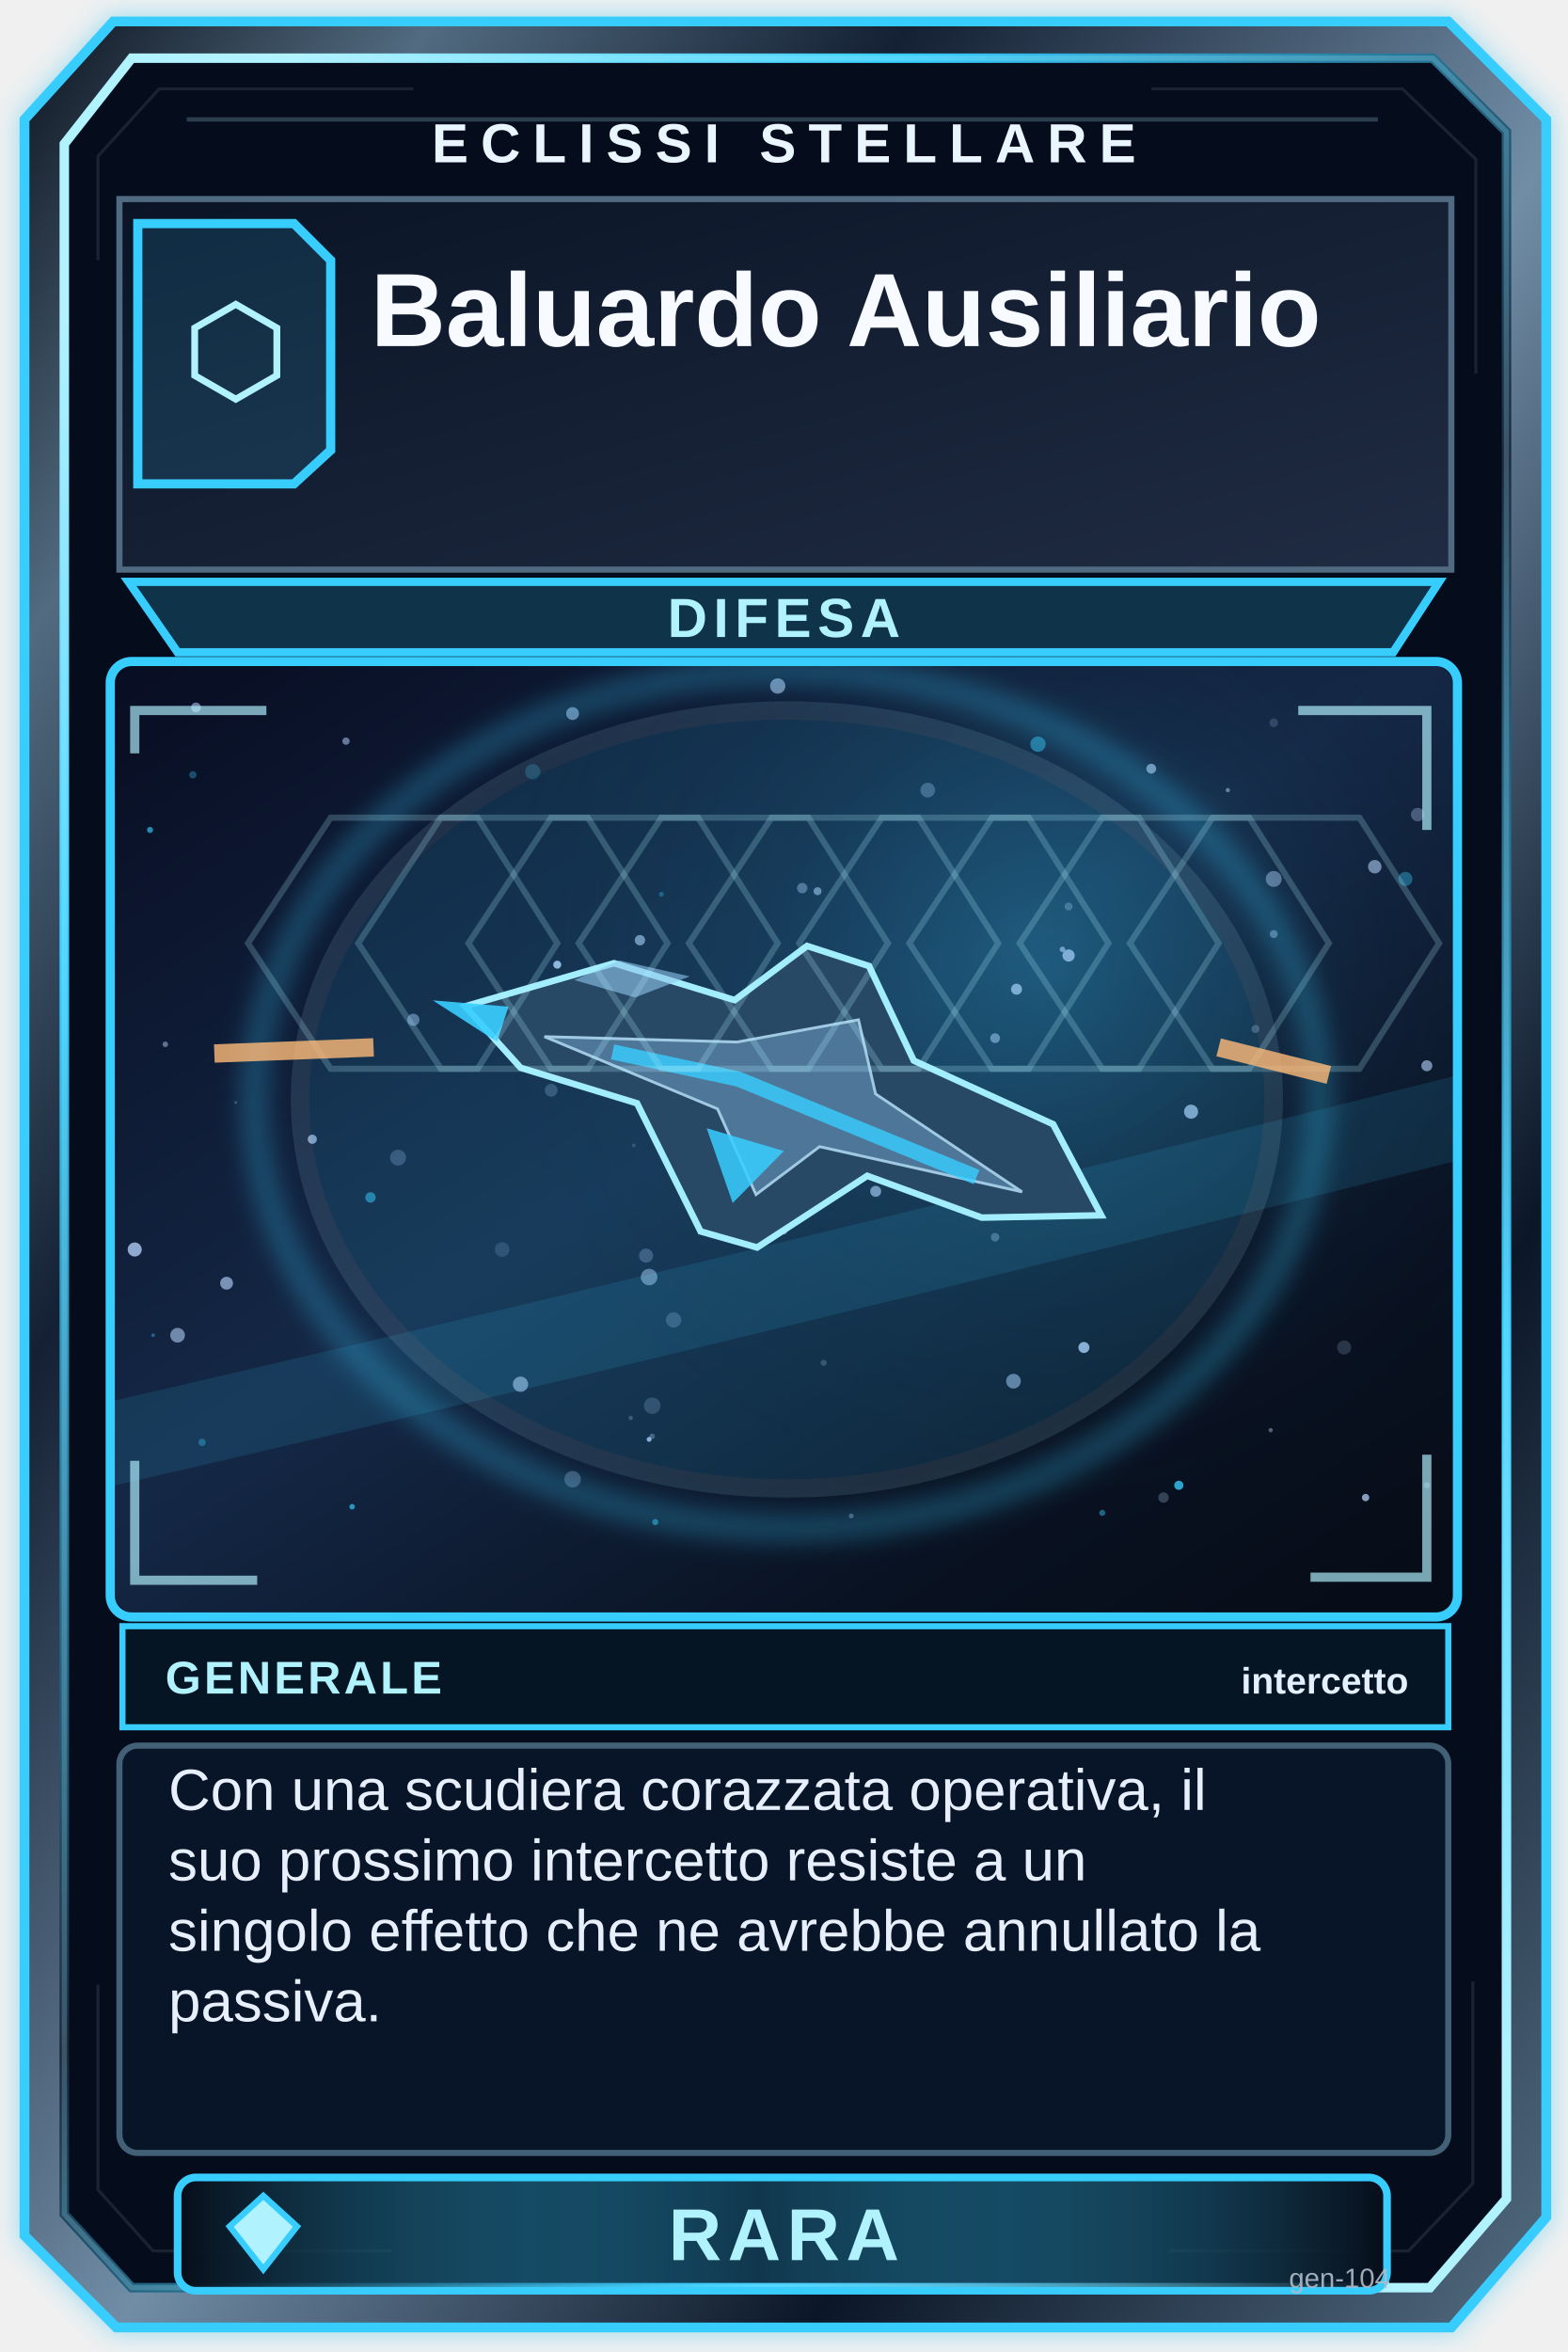
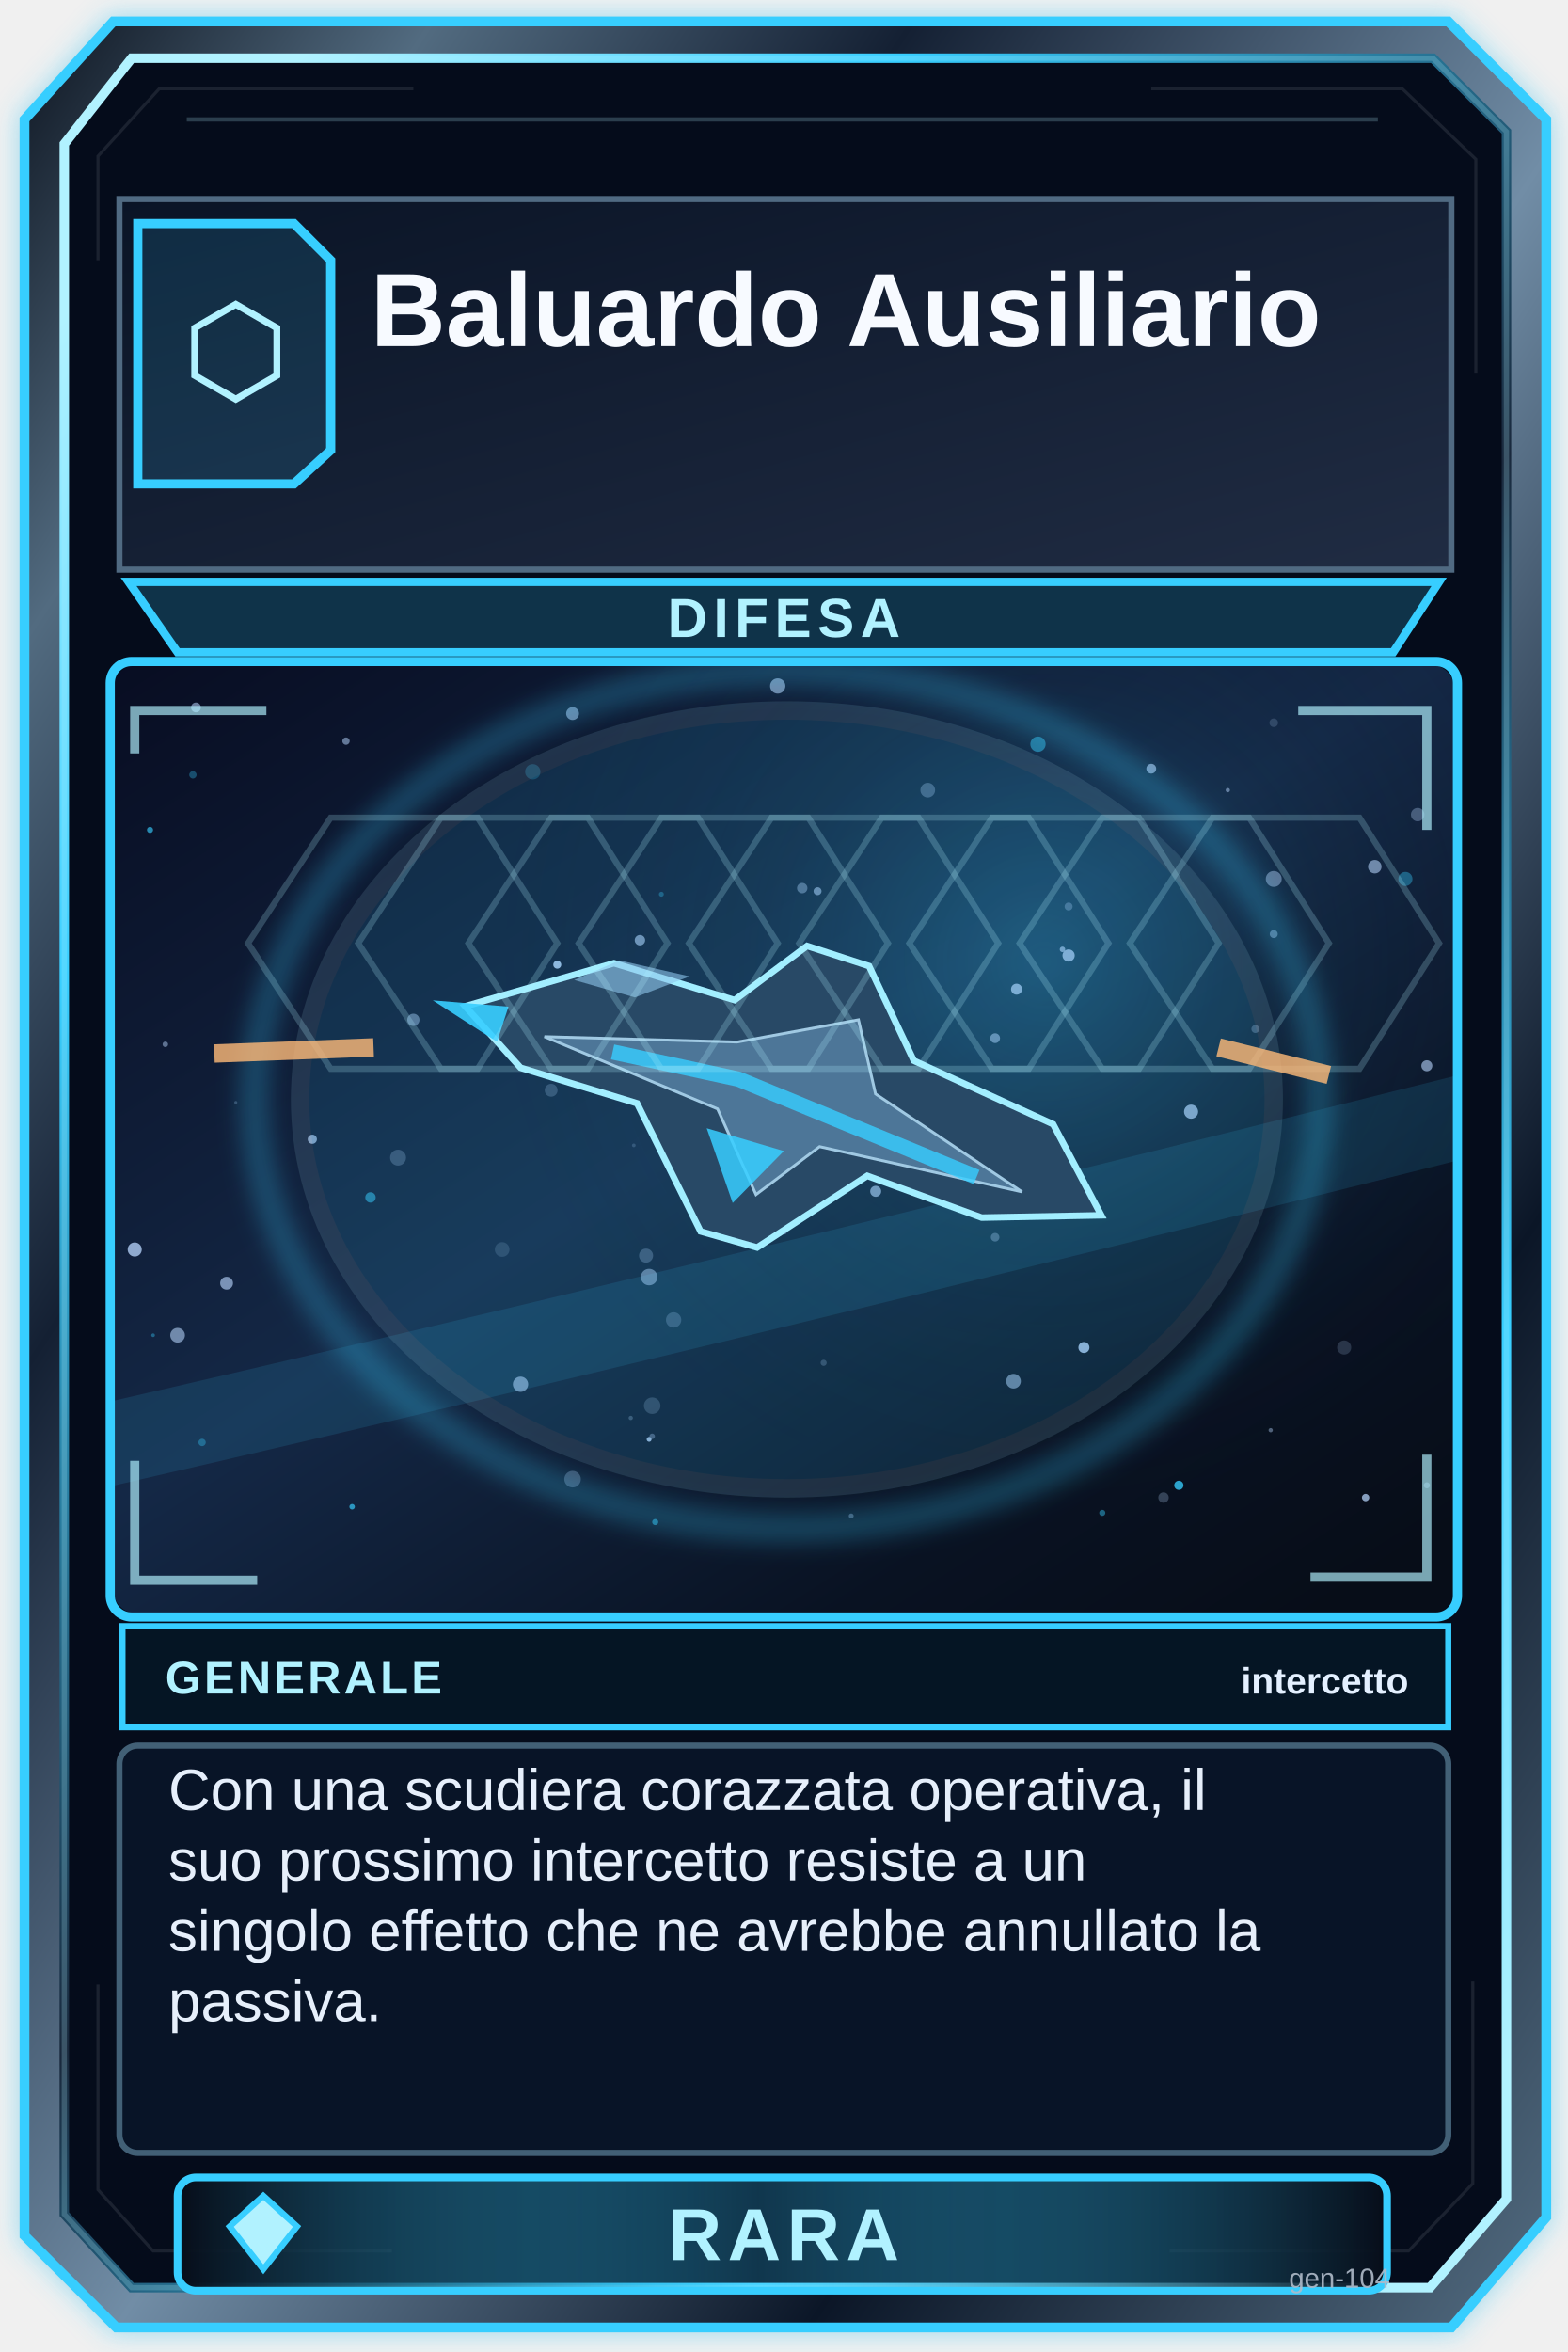
<svg xmlns="http://www.w3.org/2000/svg" width="512" height="768" viewBox="0 0 512 768" role="img" aria-label="Baluardo Ausiliario · DIFESA · RARA">
  <defs>
    <linearGradient id="metal" x1="0" y1="0" x2="1" y2="1">
      <stop stop-color="#101824" />
      <stop offset=".13" stop-color="#526b80" />
      <stop offset=".29" stop-color="#142033" />
      <stop offset=".53" stop-color="#718da6" />
      <stop offset=".76" stop-color="#0b1627" />
      <stop offset="1" stop-color="#526b80" />
    </linearGradient>
    <linearGradient id="rim" x1=".15" y1="0" x2=".87" y2="1">
      <stop stop-color="#b1f2ff" />
      <stop offset=".2" stop-color="#37ceff" />
      <stop offset=".52" stop-color="#19283c" />
      <stop offset=".78" stop-color="#37ceff" />
      <stop offset="1" stop-color="#b1f2ff" />
    </linearGradient>
    <linearGradient id="spaceSky" x1="0" y1="0" x2=".9" y2="1">
      <stop stop-color="#080d22" />
      <stop offset=".49" stop-color="#142846" />
      <stop offset=".82" stop-color="#091222" />
      <stop offset="1" stop-color="#070d18" />
    </linearGradient>
    <radialGradient id="planet">
      <stop stop-color="#37ceff" stop-opacity=".65" />
      <stop offset=".52" stop-color="#194761" stop-opacity=".42" />
      <stop offset="1" stop-color="#0a1529" stop-opacity=".05" />
    </radialGradient>
    <linearGradient id="titlePanel" x1="0" x2="1" y1="0" y2="1">
      <stop stop-color="#0a1426" />
      <stop offset="1" stop-color="#202c43" />
    </linearGradient>
    <linearGradient id="rarityShine" x1="0" y1="0" x2="1" y2="0">
      <stop stop-color="#070d19" />
      <stop offset=".48" stop-color="#37ceff" stop-opacity="0.22" />
      <stop offset="1" stop-color="#070d19" />
    </linearGradient>
    <filter id="rimGlow" x="-30%" y="-30%" width="160%" height="160%">
      <feGaussianBlur stdDeviation="3.9" />
    </filter>
    <filter id="beamGlow" x="-70%" y="-70%" width="240%" height="240%">
      <feGaussianBlur stdDeviation="4" />
    </filter>
    <clipPath id="artClip">
      <rect x="37" y="217" width="438" height="310" rx="8" />
    </clipPath>
  </defs>
  <path d="M37 7H473L505 39V724L474 760H38L8 730V39Z" fill="#030712" stroke="#37ceff" stroke-width="5.6" opacity="0.36" filter="url(#rimGlow)" />
  <path d="M37 7H473L505 39V724L474 760H38L8 730V39Z" fill="url(#metal)" stroke="#37ceff" stroke-width="3.2" />
  <path d="M43 19H468L492 43V718L467 747H43L21 723V47Z" fill="#050c1b" stroke="url(#rim)" stroke-width="3.1" />
  <path d="M43 19H468L492 43V718L467 747H43L21 723V47Z" fill="none" stroke="#b1f2ff" stroke-width="1.7" opacity="0.22" />
  <path d="M61 39H450" stroke="#b1f2ff" stroke-width="1.4" opacity="0.22" />
  <path d="M32 85V51L52 29H135 M376 29H458L482 52V122 M32 648V715L50 735H128 M382 735H460L481 713V647" fill="none" stroke="#f7fcff" stroke-width="1" opacity="0.09" />
  <path d="M61 43H450" stroke="#fff" stroke-width="1" opacity="0" />
-   <text x="256" y="53" text-anchor="middle" fill="#e9f5ff" font-size="18" font-family="Arial, sans-serif" font-weight="700" letter-spacing="4">ECLISSI STELLARE</text>
  <path d="M39 65H474V186H39Z" fill="url(#titlePanel)" stroke="#506a82" stroke-width="2" />
  <path d="M45 73H96L108 85V147L96 158H45Z" fill="#37ceff" fill-opacity=".13" stroke="#37ceff" stroke-width="3" />
  <text x="77" y="128" text-anchor="middle" fill="#b1f2ff" font-family="Arial, sans-serif" font-size="40" font-weight="bold">⬡</text>
  <text x="121" y="113" fill="#f7faff" font-family="Arial,sans-serif" font-size="34" font-weight="800">Baluardo Ausiliario</text>
  <path d="M42 190H470L455 213H58Z" fill="#37ceff" fill-opacity=".20" stroke="#37ceff" stroke-width="2.7" />
  <text x="256" y="208" text-anchor="middle" fill="#b1f2ff" font-family="Arial,sans-serif" font-size="18" font-weight="900" letter-spacing="2">DIFESA</text>
  <g clip-path="url(#artClip)">
    <rect x="37" y="217" width="438" height="310" fill="url(#spaceSky)" />
    <circle cx="341" cy="314" r="177" fill="url(#planet)" opacity=".34" />
    <path d="M12 477Q218 430 508 357" fill="none" stroke="#37ceff" stroke-width="27" opacity=".12" />
    <circle cx="66" cy="471" r="1.2" fill="#37ceff" opacity="0.34" />
    <circle cx="466" cy="348" r="1.8" fill="#b9d7ff" opacity="0.59" />
    <circle cx="77" cy="360" r="0.5" fill="#b9d7ff" opacity="0.24" />
    <circle cx="332" cy="323" r="1.8" fill="#b9d7ff" opacity="0.68" />
    <circle cx="64" cy="231" r="1.6" fill="#b9d7ff" opacity="0.55" />
    <circle cx="380" cy="489" r="1.7" fill="#b9d7ff" opacity="0.25" />
    <circle cx="459" cy="287" r="2.3" fill="#37ceff" opacity="0.37" />
    <circle cx="209" cy="307" r="1.7" fill="#b9d7ff" opacity="0.59" />
    <circle cx="170" cy="452" r="2.5" fill="#b9d7ff" opacity="0.56" />
    <circle cx="271" cy="354" r="2.3" fill="#b9d7ff" opacity="0.48" />
    <circle cx="439" cy="440" r="2.3" fill="#b9d7ff" opacity="0.18" />
    <circle cx="187" cy="483" r="2.7" fill="#b9d7ff" opacity="0.27" />
    <circle cx="385" cy="485" r="1.5" fill="#37ceff" opacity="0.77" />
    <circle cx="286" cy="389" r="1.8" fill="#b9d7ff" opacity="0.61" />
    <circle cx="58" cy="436" r="2.4" fill="#b9d7ff" opacity="0.56" />
    <circle cx="401" cy="258" r="0.7" fill="#b9d7ff" opacity="0.48" />
    <circle cx="313" cy="381" r="1.0" fill="#b9d7ff" opacity="0.40" />
    <circle cx="180" cy="356" r="2.1" fill="#b9d7ff" opacity="0.23" />
    <circle cx="360" cy="494" r="1.0" fill="#37ceff" opacity="0.44" />
    <circle cx="74" cy="419" r="2.1" fill="#b9d7ff" opacity="0.62" />
    <circle cx="256" cy="402" r="1.1" fill="#b9d7ff" opacity="0.55" />
    <circle cx="416" cy="287" r="2.6" fill="#b9d7ff" opacity="0.43" />
    <circle cx="217" cy="367" r="2.4" fill="#b9d7ff" opacity="0.63" />
    <circle cx="325" cy="339" r="1.6" fill="#b9d7ff" opacity="0.50" />
    <circle cx="174" cy="252" r="2.5" fill="#37ceff" opacity="0.21" />
    <circle cx="262" cy="290" r="1.7" fill="#b9d7ff" opacity="0.39" />
    <circle cx="416" cy="305" r="1.3" fill="#b9d7ff" opacity="0.40" />
    <circle cx="130" cy="378" r="2.6" fill="#b9d7ff" opacity="0.24" />
    <circle cx="349" cy="312" r="2.0" fill="#b9d7ff" opacity="0.69" />
    <circle cx="175" cy="346" r="2.7" fill="#b9d7ff" opacity="0.50" />
    <circle cx="49" cy="271" r="1.0" fill="#37ceff" opacity="0.63" />
    <circle cx="416" cy="236" r="1.4" fill="#b9d7ff" opacity="0.18" />
    <circle cx="349" cy="296" r="1.3" fill="#b9d7ff" opacity="0.29" />
    <circle cx="325" cy="404" r="1.4" fill="#b9d7ff" opacity="0.32" />
    <circle cx="176" cy="326" r="2.1" fill="#b9d7ff" opacity="0.42" />
    <circle cx="446" cy="489" r="1.2" fill="#b9d7ff" opacity="0.71" />
    <circle cx="115" cy="492" r="0.9" fill="#37ceff" opacity="0.67" />
    <circle cx="415" cy="467" r="0.7" fill="#b9d7ff" opacity="0.41" />
    <circle cx="220" cy="431" r="2.5" fill="#b9d7ff" opacity="0.23" />
    <circle cx="207" cy="374" r="0.6" fill="#b9d7ff" opacity="0.20" />
    <circle cx="211" cy="410" r="2.3" fill="#b9d7ff" opacity="0.26" />
    <circle cx="344" cy="395" r="1.4" fill="#b9d7ff" opacity="0.21" />
    <circle cx="339" cy="243" r="2.5" fill="#37ceff" opacity="0.46" />
    <circle cx="212" cy="470" r="0.8" fill="#b9d7ff" opacity="0.77" />
    <circle cx="347" cy="310" r="0.9" fill="#b9d7ff" opacity="0.60" />
    <circle cx="449" cy="283" r="2.2" fill="#b9d7ff" opacity="0.56" />
    <circle cx="389" cy="363" r="2.3" fill="#b9d7ff" opacity="0.69" />
    <circle cx="466" cy="485" r="1.0" fill="#b9d7ff" opacity="0.35" />
    <circle cx="50" cy="436" r="0.6" fill="#37ceff" opacity="0.38" />
    <circle cx="463" cy="266" r="2.2" fill="#b9d7ff" opacity="0.32" />
    <circle cx="164" cy="408" r="2.4" fill="#b9d7ff" opacity="0.16" />
    <circle cx="278" cy="495" r="0.8" fill="#b9d7ff" opacity="0.33" />
    <circle cx="187" cy="233" r="2.1" fill="#b9d7ff" opacity="0.53" />
    <circle cx="182" cy="315" r="1.3" fill="#b9d7ff" opacity="0.81" />
    <circle cx="63" cy="253" r="1.2" fill="#37ceff" opacity="0.32" />
    <circle cx="206" cy="463" r="0.7" fill="#b9d7ff" opacity="0.26" />
    <circle cx="213" cy="459" r="2.7" fill="#b9d7ff" opacity="0.20" />
    <circle cx="135" cy="333" r="2.0" fill="#b9d7ff" opacity="0.44" />
    <circle cx="44" cy="408" r="2.3" fill="#b9d7ff" opacity="0.75" />
    <circle cx="168" cy="326" r="1.8" fill="#b9d7ff" opacity="0.35" />
    <circle cx="121" cy="391" r="1.7" fill="#37ceff" opacity="0.51" />
    <circle cx="113" cy="242" r="1.2" fill="#b9d7ff" opacity="0.51" />
    <circle cx="301" cy="381" r="0.6" fill="#b9d7ff" opacity="0.35" />
    <circle cx="102" cy="372" r="1.5" fill="#b9d7ff" opacity="0.66" />
    <circle cx="254" cy="224" r="2.5" fill="#b9d7ff" opacity="0.56" />
    <circle cx="264" cy="360" r="1.2" fill="#b9d7ff" opacity="0.48" />
    <circle cx="214" cy="497" r="1.0" fill="#37ceff" opacity="0.48" />
    <circle cx="213" cy="469" r="0.9" fill="#b9d7ff" opacity="0.33" />
    <circle cx="267" cy="291" r="1.3" fill="#b9d7ff" opacity="0.54" />
    <circle cx="54" cy="341" r="0.9" fill="#b9d7ff" opacity="0.46" />
    <circle cx="303" cy="258" r="2.4" fill="#b9d7ff" opacity="0.30" />
    <circle cx="354" cy="440" r="1.8" fill="#b9d7ff" opacity="0.77" />
    <circle cx="216" cy="292" r="0.8" fill="#37ceff" opacity="0.31" />
    <circle cx="212" cy="417" r="2.7" fill="#b9d7ff" opacity="0.47" />
    <circle cx="331" cy="451" r="2.4" fill="#b9d7ff" opacity="0.52" />
    <circle cx="269" cy="445" r="1.0" fill="#b9d7ff" opacity="0.23" />
    <circle cx="376" cy="251" r="1.6" fill="#b9d7ff" opacity="0.60" />
    <circle cx="410" cy="336" r="1.3" fill="#b9d7ff" opacity="0.27" />
    <g transform="translate(257 359) rotate(18) scale(0.71)">
      <path d="M-154 5 L-95 -35 L-37 -36 L-13 -70 L17 -70 L50 -35 L120 -27 L154 6 L102 24 L46 22 L8 69 L-19 70 L-65 23 L-121 24 Z" fill="#273852" stroke="#b1f2ff" stroke-width="3" />
      <path d="M-115 7 L-30 -18 L20 -45 L38 -15 L116 7 L21 16 L0 46 L-29 14Z" fill="#516b8a" stroke="#afc9df" stroke-width="1.3" />
      <path d="M-83 4 L-24 -2 L28 2 L94 7" fill="none" stroke="#37ceff" stroke-width="7" opacity=".8" />
      <path d="M-31 24 L-9 53 L6 23" fill="#37ceff" opacity=".85" />
      <path d="M-135 -1 L-169 7 L-135 16" fill="#37ceff" opacity=".9" />
      <path d="M-110 -22 L-81 -23 L-60 -40 L-93 -37 Z" fill="#99c4e8" opacity=".6" />
    </g>
    <ellipse cx="257" cy="359" rx="159" ry="127" fill="#37ceff" opacity=".12" stroke="#b1f2ff" stroke-width="6" />
    <ellipse cx="257" cy="359" rx="174" ry="140" fill="none" stroke="#37ceff" stroke-width="8" opacity=".3" filter="url(#beamGlow)" />
    <path d="M108 267l-27 41l27 41l48 0l26-41l-26-41z" fill="none" stroke="#b1f2ff" stroke-width="2" opacity=".22" />
    <path d="M144 267l-27 41l27 41l48 0l26-41l-26-41z" fill="none" stroke="#b1f2ff" stroke-width="2" opacity=".22" />
    <path d="M180 267l-27 41l27 41l48 0l26-41l-26-41z" fill="none" stroke="#b1f2ff" stroke-width="2" opacity=".22" />
    <path d="M216 267l-27 41l27 41l48 0l26-41l-26-41z" fill="none" stroke="#b1f2ff" stroke-width="2" opacity=".22" />
    <path d="M252 267l-27 41l27 41l48 0l26-41l-26-41z" fill="none" stroke="#b1f2ff" stroke-width="2" opacity=".22" />
    <path d="M288 267l-27 41l27 41l48 0l26-41l-26-41z" fill="none" stroke="#b1f2ff" stroke-width="2" opacity=".22" />
    <path d="M324 267l-27 41l27 41l48 0l26-41l-26-41z" fill="none" stroke="#b1f2ff" stroke-width="2" opacity=".22" />
    <path d="M360 267l-27 41l27 41l48 0l26-41l-26-41z" fill="none" stroke="#b1f2ff" stroke-width="2" opacity=".22" />
    <path d="M396 267l-27 41l27 41l48 0l26-41l-26-41z" fill="none" stroke="#b1f2ff" stroke-width="2" opacity=".22" />
    <path d="M70 344L122 342M434 351L398 342" stroke="#ffba78" stroke-width="6" opacity=".8" />
    <path d="M44 246V232H87 M424 232h42v39 M44 477v39h40 M428 515h38v-40" stroke="#b1f2ff" stroke-width="3" fill="none" opacity=".67" />
  </g>
  <rect x="36" y="216" width="440" height="312" rx="7" fill="none" stroke="#37ceff" stroke-width="3" />
  <path d="M40 531H473V564H40Z" fill="#051524" stroke="#37ceff" stroke-width="2" />
  <text x="54" y="553" fill="#b1f2ff" font-family="Arial,sans-serif" font-size="15" font-weight="bold" letter-spacing="1">GENERALE</text>
  <text x="460" y="553" text-anchor="end" fill="#e4f0ff" font-family="Arial,sans-serif" font-size="12" font-weight="bold">intercetto</text>
  <rect x="39" y="570" width="434" height="133" rx="6" fill="#081427" stroke="#426076" stroke-width="2" />
  <text x="55" y="591" fill="#e6effb" font-size="19" font-family="Arial,sans-serif">Con una scudiera corazzata operativa, il</text>
  <text x="55" y="614" fill="#e6effb" font-size="19" font-family="Arial,sans-serif">suo prossimo intercetto resiste a un</text>
  <text x="55" y="637" fill="#e6effb" font-size="19" font-family="Arial,sans-serif">singolo effetto che ne avrebbe annullato la</text>
  <text x="55" y="660" fill="#e6effb" font-size="19" font-family="Arial,sans-serif">passiva.</text>
  <rect x="58" y="711" width="395" height="37" rx="6" fill="url(#rarityShine)" stroke="#37ceff" stroke-width="2.5" />
  <path d="M75 727l11 -10l11 10l-11 14Z" fill="#b1f2ff" stroke="#37ceff" stroke-width="2" />
  <text x="256" y="738" fill="#b1f2ff" text-anchor="middle" font-family="Arial,sans-serif" font-size="24" font-weight="900" letter-spacing="2">RARA</text>
  <text x="454" y="747" fill="#afbac9" font-family="Arial,sans-serif" font-size="9" text-anchor="end" opacity=".9">gen-104</text>
</svg>
